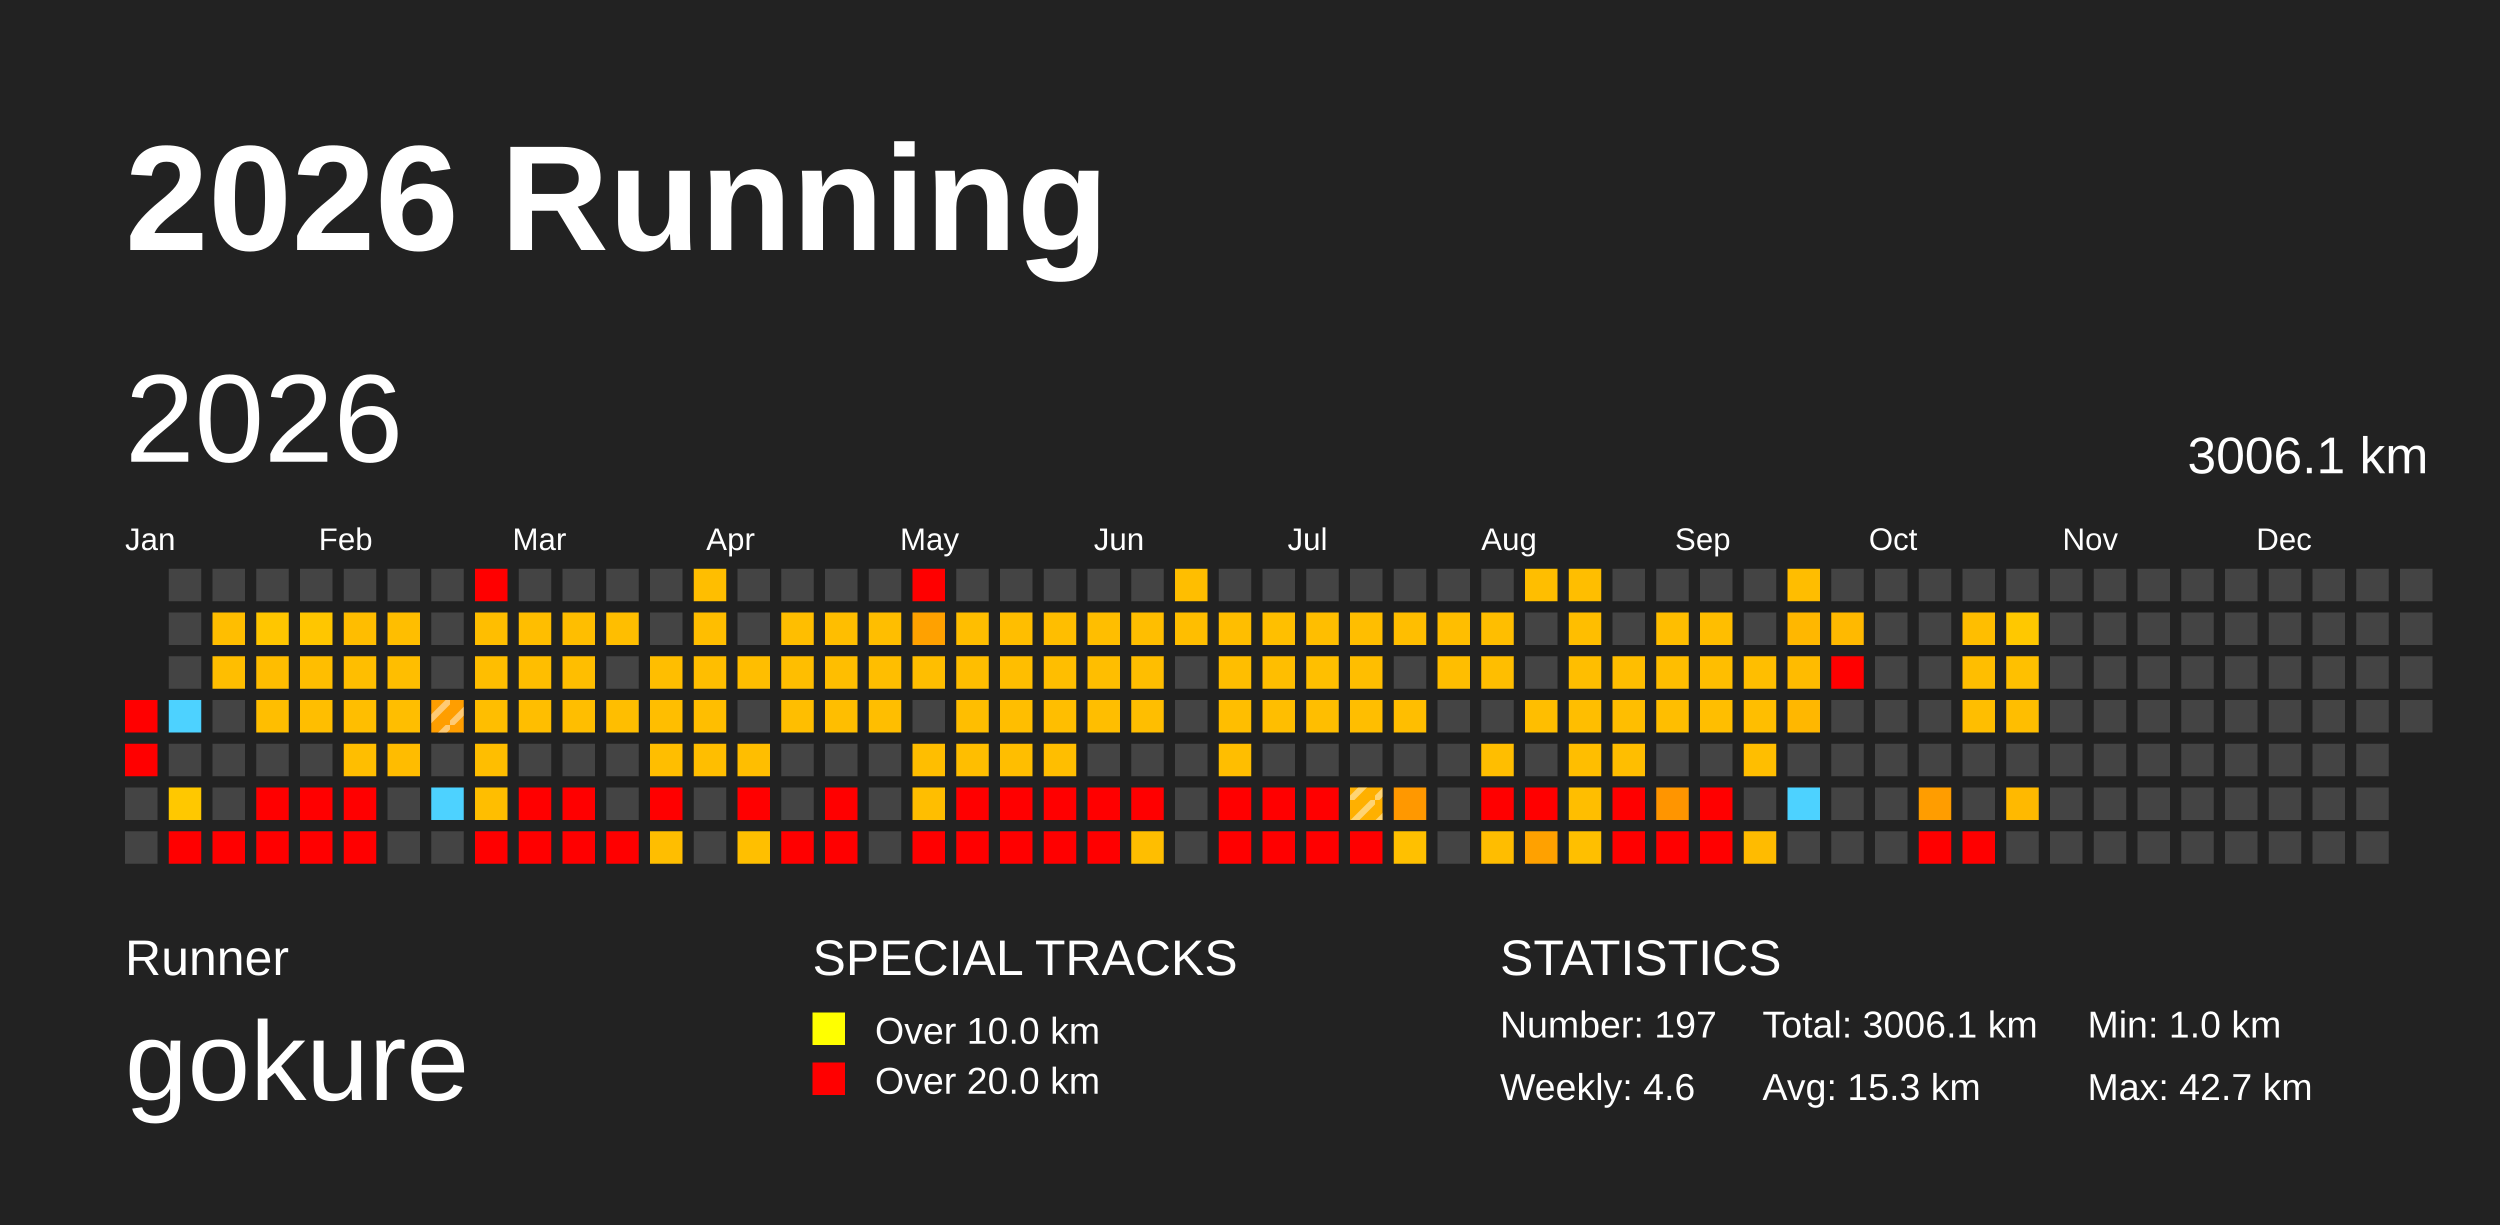
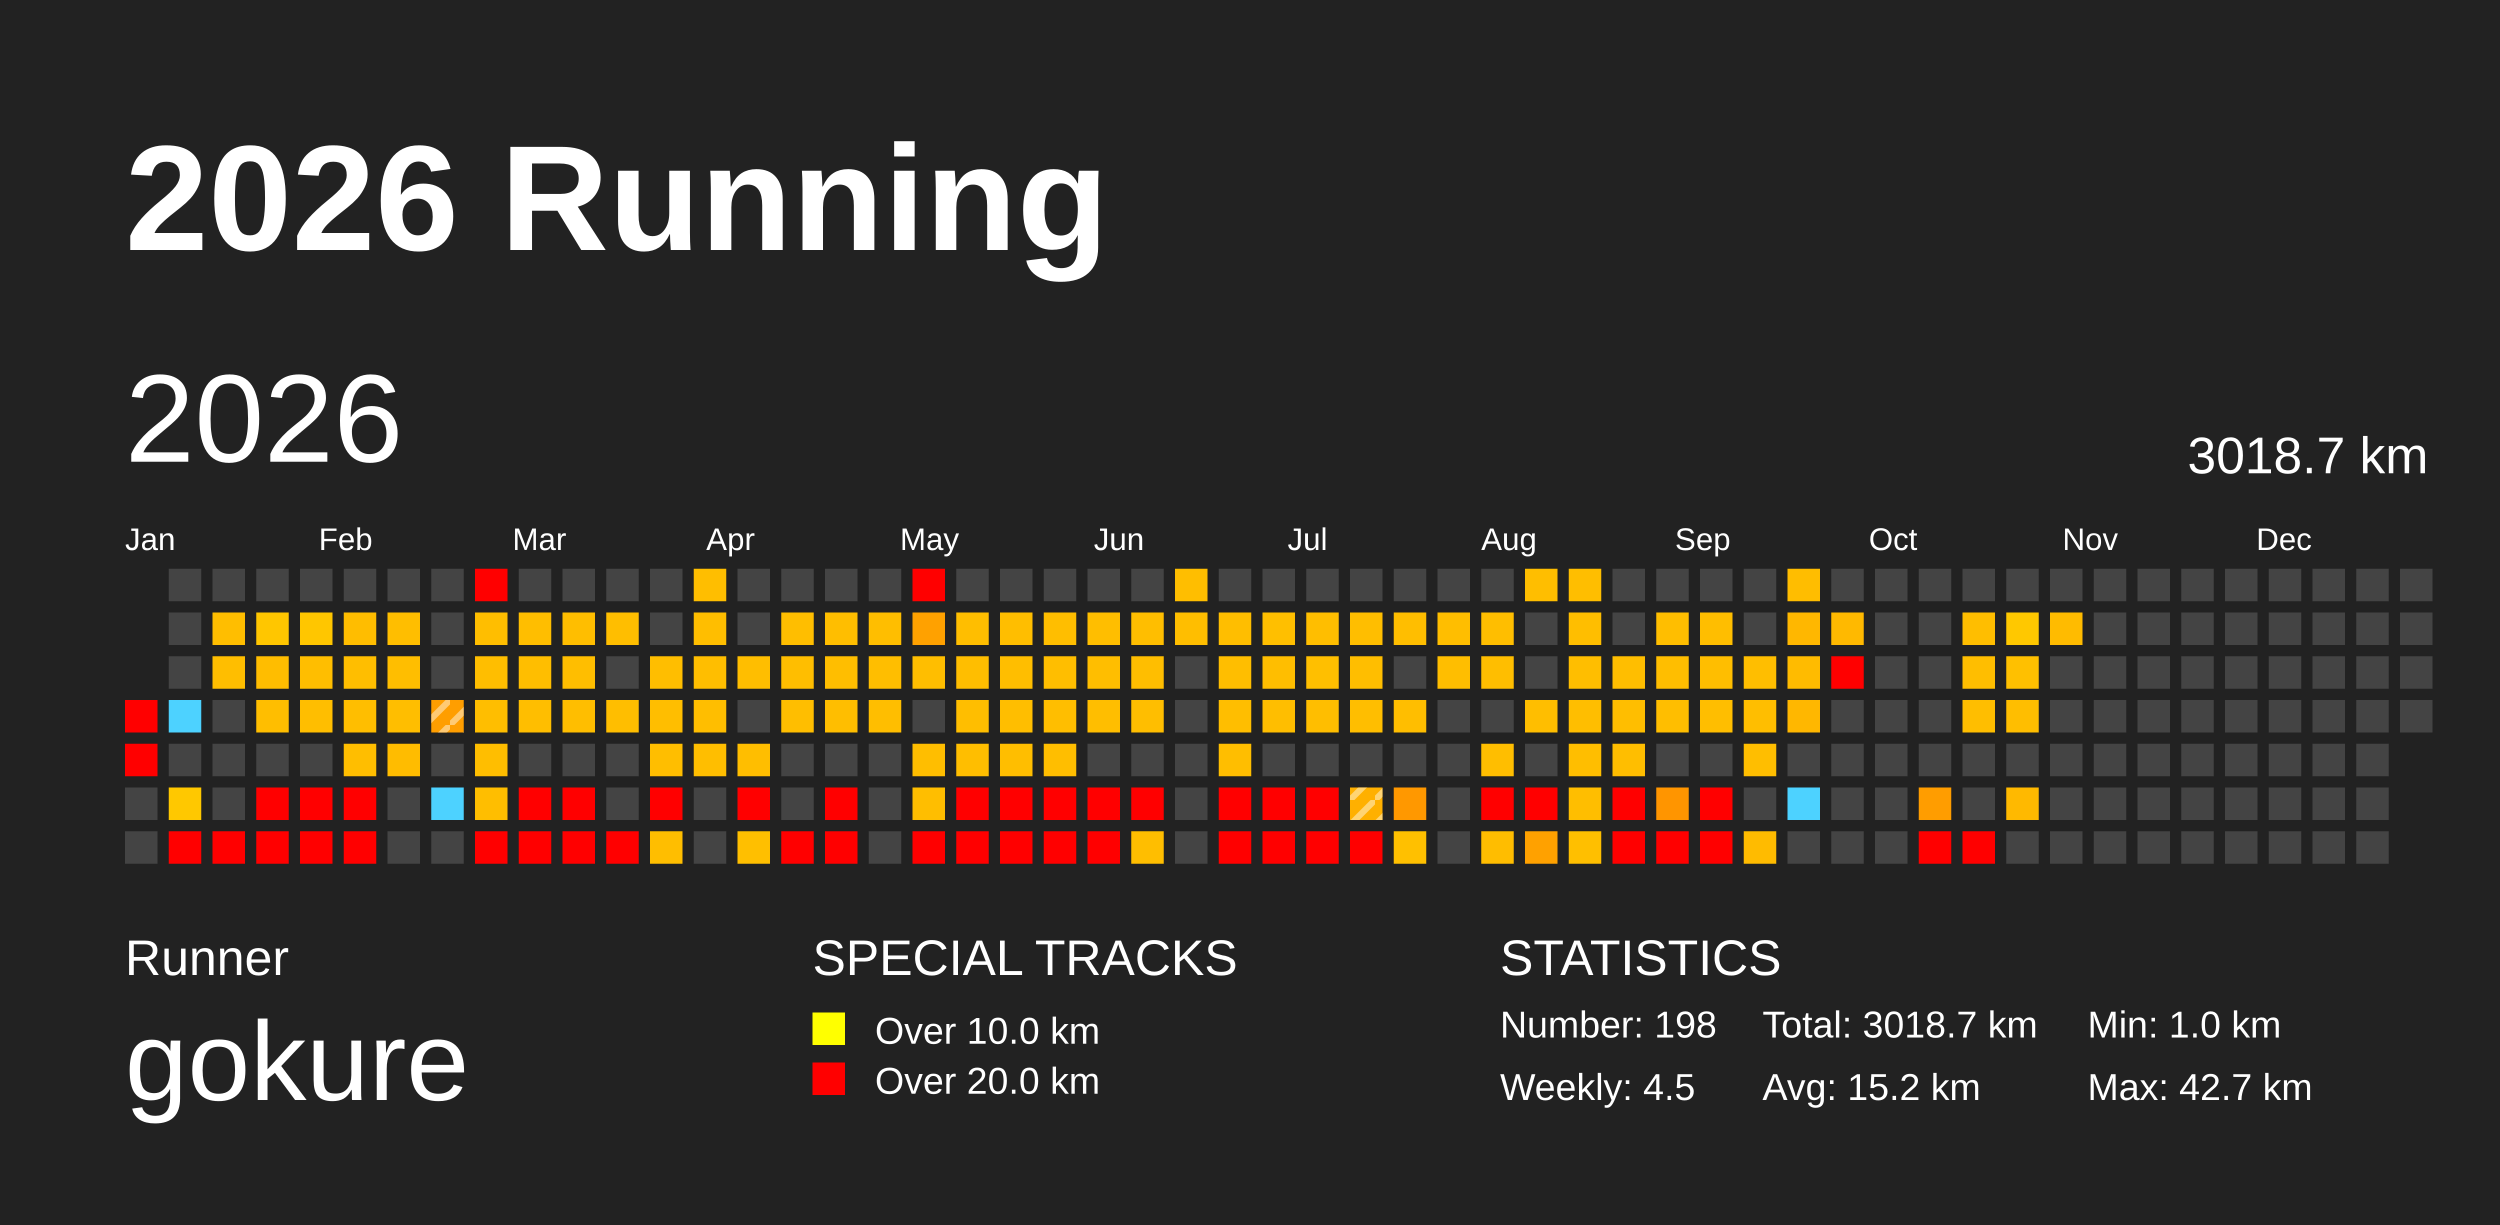
<svg xmlns="http://www.w3.org/2000/svg" baseProfile="full" height="98mm" version="1.1" viewBox="0,0,200,98" width="200mm">
  <defs>
    <pattern height="2" id="indoor-stripe" patternUnits="userSpaceOnUse" width="2">
      <line stroke="white" stroke-opacity="0.45" stroke-width="0.5" x1="0" x2="2" y1="2" y2="0" />
    </pattern>
  </defs>
  <rect fill="#222222" height="98" width="200" x="0" y="0" />
  <text fill="#FFFFFF" style="font-size:12px; font-family:Arial; font-weight:bold;" x="10" y="20">2026 Running</text>
  <text fill="#FFFFFF" style="font-size:4px; font-family:Arial" x="10" y="78">Runner</text>
  <text fill="#FFFFFF" style="font-size:9px; font-family:Arial" x="10" y="88">gokure</text>
  <text fill="#FFFFFF" style="font-size:4px; font-family:Arial" x="65" y="78">SPECIAL TRACKS</text>
  <rect fill="yellow" height="2.6" width="2.6" x="65" y="81" />
  <text fill="#FFFFFF" style="font-size:3px; font-family:Arial" x="70" y="83.5">Over 10.0 km</text>
  <rect fill="red" height="2.6" width="2.6" x="65" y="85" />
  <text fill="#FFFFFF" style="font-size:3px; font-family:Arial" x="70" y="87.5">Over 20.0 km</text>
  <text fill="#FFFFFF" style="font-size:4px; font-family:Arial" x="120" y="78">STATISTICS</text>
-   <text fill="#FFFFFF" style="font-size:3px; font-family:Arial" x="120" y="83">Number: 197</text>
-   <text fill="#FFFFFF" style="font-size:3px; font-family:Arial" x="120" y="88">Weekly: 4.6</text>
-   <text fill="#FFFFFF" style="font-size:3px; font-family:Arial" x="141" y="83">Total: 3006.1 km</text>
-   <text fill="#FFFFFF" style="font-size:3px; font-family:Arial" x="141" y="88">Avg: 15.3 km</text>
+   <text fill="#FFFFFF" style="font-size:3px; font-family:Arial" x="120" y="83">Number: 198</text>
+   <text fill="#FFFFFF" style="font-size:3px; font-family:Arial" x="120" y="88">Weekly: 4.5</text>
+   <text fill="#FFFFFF" style="font-size:3px; font-family:Arial" x="141" y="83">Total: 3018.7 km</text>
+   <text fill="#FFFFFF" style="font-size:3px; font-family:Arial" x="141" y="88">Avg: 15.2 km</text>
  <text fill="#FFFFFF" style="font-size:3px; font-family:Arial" x="167" y="83">Min: 1.0 km</text>
  <text fill="#FFFFFF" style="font-size:3px; font-family:Arial" x="167" y="88">Max: 42.7 km</text>
  <text dominant-baseline="hanging" fill="#FFFFFF" style="font-size:10.0px; font-family:Arial;" x="10" y="30">2026</text>
-   <text dominant-baseline="hanging" fill="#FFFFFF" style="font-size:4.125px; font-family:Arial;" x="175" y="35">3006.1 km</text>
+   <text dominant-baseline="hanging" fill="#FFFFFF" style="font-size:4.125px; font-family:Arial;" x="175" y="35">3018.7 km</text>
  <text fill="#FFFFFF" style="font-size:2.5px; font-family:Arial" x="10.0" y="44">Jan</text>
  <text fill="#FFFFFF" style="font-size:2.5px; font-family:Arial" x="25.5" y="44">Feb</text>
  <text fill="#FFFFFF" style="font-size:2.5px; font-family:Arial" x="41.0" y="44">Mar</text>
  <text fill="#FFFFFF" style="font-size:2.5px; font-family:Arial" x="56.5" y="44">Apr</text>
  <text fill="#FFFFFF" style="font-size:2.5px; font-family:Arial" x="72.0" y="44">May</text>
  <text fill="#FFFFFF" style="font-size:2.5px; font-family:Arial" x="87.5" y="44">Jun</text>
  <text fill="#FFFFFF" style="font-size:2.5px; font-family:Arial" x="103.0" y="44">Jul</text>
  <text fill="#FFFFFF" style="font-size:2.5px; font-family:Arial" x="118.5" y="44">Aug</text>
  <text fill="#FFFFFF" style="font-size:2.5px; font-family:Arial" x="134.0" y="44">Sep</text>
  <text fill="#FFFFFF" style="font-size:2.5px; font-family:Arial" x="149.5" y="44">Oct</text>
  <text fill="#FFFFFF" style="font-size:2.5px; font-family:Arial" x="165.0" y="44">Nov</text>
  <text fill="#FFFFFF" style="font-size:2.5px; font-family:Arial" x="180.5" y="44">Dec</text>
  <rect fill="red" height="2.6" width="2.6" x="10.0" y="56.0" />
  <rect fill="red" height="2.6" width="2.6" x="10.0" y="59.5" />
  <rect fill="#444444" height="2.6" width="2.6" x="10.0" y="63.0" />
  <rect fill="#444444" height="2.6" width="2.6" x="10.0" y="66.5" />
  <rect fill="#444444" height="2.6" width="2.6" x="13.5" y="45.5" />
  <rect fill="#444444" height="2.6" width="2.6" x="13.5" y="49.0" />
  <rect fill="#444444" height="2.6" width="2.6" x="13.5" y="52.5" />
  <rect fill="#4dd2ff" height="2.6" width="2.6" x="13.5" y="56.0" />
  <rect fill="#444444" height="2.6" width="2.6" x="13.5" y="59.5" />
  <rect fill="#ffc800" height="2.6" width="2.6" x="13.5" y="63.0" />
  <rect fill="red" height="2.6" width="2.6" x="13.5" y="66.5" />
  <rect fill="#444444" height="2.6" width="2.6" x="17.0" y="45.5" />
  <rect fill="#ffbe00" height="2.6" width="2.6" x="17.0" y="49.0" />
  <rect fill="#ffbe00" height="2.6" width="2.6" x="17.0" y="52.5" />
  <rect fill="#444444" height="2.6" width="2.6" x="17.0" y="56.0" />
  <rect fill="#444444" height="2.6" width="2.6" x="17.0" y="59.5" />
  <rect fill="#444444" height="2.6" width="2.6" x="17.0" y="63.0" />
  <rect fill="red" height="2.6" width="2.6" x="17.0" y="66.5" />
  <rect fill="#444444" height="2.6" width="2.6" x="20.5" y="45.5" />
  <rect fill="#ffc600" height="2.6" width="2.6" x="20.5" y="49.0" />
  <rect fill="#ffbd00" height="2.6" width="2.6" x="20.5" y="52.5" />
  <rect fill="#ffbe00" height="2.6" width="2.6" x="20.5" y="56.0" />
  <rect fill="#444444" height="2.6" width="2.6" x="20.5" y="59.5" />
  <rect fill="red" height="2.6" width="2.6" x="20.5" y="63.0" />
  <rect fill="red" height="2.6" width="2.6" x="20.5" y="66.5" />
  <rect fill="#444444" height="2.6" width="2.6" x="24.0" y="45.5" />
  <rect fill="#ffc600" height="2.6" width="2.6" x="24.0" y="49.0" />
  <rect fill="#ffbe00" height="2.6" width="2.6" x="24.0" y="52.5" />
  <rect fill="#ffbe00" height="2.6" width="2.6" x="24.0" y="56.0" />
  <rect fill="#444444" height="2.6" width="2.6" x="24.0" y="59.5" />
  <rect fill="red" height="2.6" width="2.6" x="24.0" y="63.0" />
  <rect fill="red" height="2.6" width="2.6" x="24.0" y="66.5" />
  <rect fill="#444444" height="2.6" width="2.6" x="27.5" y="45.5" />
  <rect fill="#ffbd00" height="2.6" width="2.6" x="27.5" y="49.0" />
  <rect fill="#ffbe00" height="2.6" width="2.6" x="27.5" y="52.5" />
  <rect fill="#ffbe00" height="2.6" width="2.6" x="27.5" y="56.0" />
  <rect fill="#ffbe00" height="2.6" width="2.6" x="27.5" y="59.5" />
  <rect fill="red" height="2.6" width="2.6" x="27.5" y="63.0" />
  <rect fill="red" height="2.6" width="2.6" x="27.5" y="66.5" />
  <rect fill="#444444" height="2.6" width="2.6" x="31.0" y="45.5" />
  <rect fill="#ffbe00" height="2.6" width="2.6" x="31.0" y="49.0" />
  <rect fill="#ffbe00" height="2.6" width="2.6" x="31.0" y="52.5" />
  <rect fill="#ffbe00" height="2.6" width="2.6" x="31.0" y="56.0" />
  <rect fill="#ffbc00" height="2.6" width="2.6" x="31.0" y="59.5" />
  <rect fill="#444444" height="2.6" width="2.6" x="31.0" y="63.0" />
  <rect fill="#444444" height="2.6" width="2.6" x="31.0" y="66.5" />
  <rect fill="#444444" height="2.6" width="2.6" x="34.5" y="45.5" />
  <rect fill="#444444" height="2.6" width="2.6" x="34.5" y="49.0" />
  <rect fill="#444444" height="2.6" width="2.6" x="34.5" y="52.5" />
  <rect fill="#ff9e00" height="2.6" width="2.6" x="34.5" y="56.0" />
  <rect fill="url(#indoor-stripe)" height="2.6" style="pointer-events: none;" width="2.6" x="34.5" y="56.0" />
  <rect fill="#444444" height="2.6" width="2.6" x="34.5" y="59.5" />
  <rect fill="#4dd2ff" height="2.6" width="2.6" x="34.5" y="63.0" />
  <rect fill="#444444" height="2.6" width="2.6" x="34.5" y="66.5" />
  <rect fill="red" height="2.6" width="2.6" x="38.0" y="45.5" />
  <rect fill="#ffbe00" height="2.6" width="2.6" x="38.0" y="49.0" />
  <rect fill="#ffbe00" height="2.6" width="2.6" x="38.0" y="52.5" />
  <rect fill="#ffbe00" height="2.6" width="2.6" x="38.0" y="56.0" />
  <rect fill="#ffbe00" height="2.6" width="2.6" x="38.0" y="59.5" />
  <rect fill="#ffbe00" height="2.6" width="2.6" x="38.0" y="63.0" />
  <rect fill="red" height="2.6" width="2.6" x="38.0" y="66.5" />
  <rect fill="#444444" height="2.6" width="2.6" x="41.5" y="45.5" />
  <rect fill="#ffbe00" height="2.6" width="2.6" x="41.5" y="49.0" />
  <rect fill="#ffbe00" height="2.6" width="2.6" x="41.5" y="52.5" />
  <rect fill="#ffbe00" height="2.6" width="2.6" x="41.5" y="56.0" />
  <rect fill="#444444" height="2.6" width="2.6" x="41.5" y="59.5" />
  <rect fill="red" height="2.6" width="2.6" x="41.5" y="63.0" />
  <rect fill="red" height="2.6" width="2.6" x="41.5" y="66.5" />
  <rect fill="#444444" height="2.6" width="2.6" x="45.0" y="45.5" />
  <rect fill="#ffbe00" height="2.6" width="2.6" x="45.0" y="49.0" />
  <rect fill="#ffbe00" height="2.6" width="2.6" x="45.0" y="52.5" />
  <rect fill="#ffbe00" height="2.6" width="2.6" x="45.0" y="56.0" />
  <rect fill="#444444" height="2.6" width="2.6" x="45.0" y="59.5" />
  <rect fill="red" height="2.6" width="2.6" x="45.0" y="63.0" />
  <rect fill="red" height="2.6" width="2.6" x="45.0" y="66.5" />
  <rect fill="#444444" height="2.6" width="2.6" x="48.5" y="45.5" />
  <rect fill="#ffbe00" height="2.6" width="2.6" x="48.5" y="49.0" />
  <rect fill="#444444" height="2.6" width="2.6" x="48.5" y="52.5" />
  <rect fill="#ffbe00" height="2.6" width="2.6" x="48.5" y="56.0" />
  <rect fill="#444444" height="2.6" width="2.6" x="48.5" y="59.5" />
  <rect fill="#444444" height="2.6" width="2.6" x="48.5" y="63.0" />
  <rect fill="red" height="2.6" width="2.6" x="48.5" y="66.5" />
  <rect fill="#444444" height="2.6" width="2.6" x="52.0" y="45.5" />
  <rect fill="#444444" height="2.6" width="2.6" x="52.0" y="49.0" />
  <rect fill="#ffbe00" height="2.6" width="2.6" x="52.0" y="52.5" />
  <rect fill="#ffbe00" height="2.6" width="2.6" x="52.0" y="56.0" />
  <rect fill="#ffbe00" height="2.6" width="2.6" x="52.0" y="59.5" />
  <rect fill="red" height="2.6" width="2.6" x="52.0" y="63.0" />
  <rect fill="#ffbe00" height="2.6" width="2.6" x="52.0" y="66.5" />
  <rect fill="#ffbe00" height="2.6" width="2.6" x="55.5" y="45.5" />
  <rect fill="#ffbe00" height="2.6" width="2.6" x="55.5" y="49.0" />
  <rect fill="#ffbe00" height="2.6" width="2.6" x="55.5" y="52.5" />
  <rect fill="#ffbe00" height="2.6" width="2.6" x="55.5" y="56.0" />
  <rect fill="#ffbe00" height="2.6" width="2.6" x="55.5" y="59.5" />
  <rect fill="#444444" height="2.6" width="2.6" x="55.5" y="63.0" />
  <rect fill="#444444" height="2.6" width="2.6" x="55.5" y="66.5" />
  <rect fill="#444444" height="2.6" width="2.6" x="59.0" y="45.5" />
  <rect fill="#444444" height="2.6" width="2.6" x="59.0" y="49.0" />
  <rect fill="#ffbe00" height="2.6" width="2.6" x="59.0" y="52.5" />
  <rect fill="#444444" height="2.6" width="2.6" x="59.0" y="56.0" />
  <rect fill="#ffbe00" height="2.6" width="2.6" x="59.0" y="59.5" />
  <rect fill="red" height="2.6" width="2.6" x="59.0" y="63.0" />
  <rect fill="#ffbf00" height="2.6" width="2.6" x="59.0" y="66.5" />
  <rect fill="#444444" height="2.6" width="2.6" x="62.5" y="45.5" />
  <rect fill="#ffbe00" height="2.6" width="2.6" x="62.5" y="49.0" />
  <rect fill="#ffbe00" height="2.6" width="2.6" x="62.5" y="52.5" />
  <rect fill="#ffbe00" height="2.6" width="2.6" x="62.5" y="56.0" />
  <rect fill="#444444" height="2.6" width="2.6" x="62.5" y="59.5" />
  <rect fill="#444444" height="2.6" width="2.6" x="62.5" y="63.0" />
  <rect fill="red" height="2.6" width="2.6" x="62.5" y="66.5" />
  <rect fill="#444444" height="2.6" width="2.6" x="66.0" y="45.5" />
  <rect fill="#ffbe00" height="2.6" width="2.6" x="66.0" y="49.0" />
  <rect fill="#ffbe00" height="2.6" width="2.6" x="66.0" y="52.5" />
  <rect fill="#ffbe00" height="2.6" width="2.6" x="66.0" y="56.0" />
  <rect fill="#444444" height="2.6" width="2.6" x="66.0" y="59.5" />
  <rect fill="red" height="2.6" width="2.6" x="66.0" y="63.0" />
  <rect fill="red" height="2.6" width="2.6" x="66.0" y="66.5" />
  <rect fill="#444444" height="2.6" width="2.6" x="69.5" y="45.5" />
  <rect fill="#ffbe00" height="2.6" width="2.6" x="69.5" y="49.0" />
  <rect fill="#ffbe00" height="2.6" width="2.6" x="69.5" y="52.5" />
  <rect fill="#ffbe00" height="2.6" width="2.6" x="69.5" y="56.0" />
  <rect fill="#444444" height="2.6" width="2.6" x="69.5" y="59.5" />
  <rect fill="#444444" height="2.6" width="2.6" x="69.5" y="63.0" />
  <rect fill="#444444" height="2.6" width="2.6" x="69.5" y="66.5" />
  <rect fill="red" height="2.6" width="2.6" x="73.0" y="45.5" />
  <rect fill="#ffa100" height="2.6" width="2.6" x="73.0" y="49.0" />
  <rect fill="#ffbe00" height="2.6" width="2.6" x="73.0" y="52.5" />
  <rect fill="#444444" height="2.6" width="2.6" x="73.0" y="56.0" />
  <rect fill="#ffbe00" height="2.6" width="2.6" x="73.0" y="59.5" />
  <rect fill="#ffbe00" height="2.6" width="2.6" x="73.0" y="63.0" />
  <rect fill="red" height="2.6" width="2.6" x="73.0" y="66.5" />
  <rect fill="#444444" height="2.6" width="2.6" x="76.5" y="45.5" />
  <rect fill="#ffbe00" height="2.6" width="2.6" x="76.5" y="49.0" />
  <rect fill="#ffbe00" height="2.6" width="2.6" x="76.5" y="52.5" />
  <rect fill="#ffbe00" height="2.6" width="2.6" x="76.5" y="56.0" />
  <rect fill="#ffbe00" height="2.6" width="2.6" x="76.5" y="59.5" />
  <rect fill="red" height="2.6" width="2.6" x="76.5" y="63.0" />
  <rect fill="red" height="2.6" width="2.6" x="76.5" y="66.5" />
  <rect fill="#444444" height="2.6" width="2.6" x="80.0" y="45.5" />
  <rect fill="#ffbe00" height="2.6" width="2.6" x="80.0" y="49.0" />
  <rect fill="#ffbe00" height="2.6" width="2.6" x="80.0" y="52.5" />
  <rect fill="#ffbe00" height="2.6" width="2.6" x="80.0" y="56.0" />
  <rect fill="#ffbe00" height="2.6" width="2.6" x="80.0" y="59.5" />
  <rect fill="red" height="2.6" width="2.6" x="80.0" y="63.0" />
  <rect fill="red" height="2.6" width="2.6" x="80.0" y="66.5" />
  <rect fill="#444444" height="2.6" width="2.6" x="83.5" y="45.5" />
  <rect fill="#ffbe00" height="2.6" width="2.6" x="83.5" y="49.0" />
  <rect fill="#ffbe00" height="2.6" width="2.6" x="83.5" y="52.5" />
  <rect fill="#ffbe00" height="2.6" width="2.6" x="83.5" y="56.0" />
  <rect fill="#ffbe00" height="2.6" width="2.6" x="83.5" y="59.5" />
  <rect fill="red" height="2.6" width="2.6" x="83.5" y="63.0" />
  <rect fill="red" height="2.6" width="2.6" x="83.5" y="66.5" />
  <rect fill="#444444" height="2.6" width="2.6" x="87.0" y="45.5" />
  <rect fill="#ffbe00" height="2.6" width="2.6" x="87.0" y="49.0" />
  <rect fill="#ffbe00" height="2.6" width="2.6" x="87.0" y="52.5" />
  <rect fill="#ffbe00" height="2.6" width="2.6" x="87.0" y="56.0" />
  <rect fill="#444444" height="2.6" width="2.6" x="87.0" y="59.5" />
  <rect fill="red" height="2.6" width="2.6" x="87.0" y="63.0" />
  <rect fill="red" height="2.6" width="2.6" x="87.0" y="66.5" />
  <rect fill="#444444" height="2.6" width="2.6" x="90.5" y="45.5" />
  <rect fill="#ffbe00" height="2.6" width="2.6" x="90.5" y="49.0" />
  <rect fill="#ffbe00" height="2.6" width="2.6" x="90.5" y="52.5" />
  <rect fill="#ffbe00" height="2.6" width="2.6" x="90.5" y="56.0" />
  <rect fill="#444444" height="2.6" width="2.6" x="90.5" y="59.5" />
  <rect fill="red" height="2.6" width="2.6" x="90.5" y="63.0" />
  <rect fill="#ffbe00" height="2.6" width="2.6" x="90.5" y="66.5" />
  <rect fill="#ffbe00" height="2.6" width="2.6" x="94.0" y="45.5" />
  <rect fill="#ffbe00" height="2.6" width="2.6" x="94.0" y="49.0" />
  <rect fill="#444444" height="2.6" width="2.6" x="94.0" y="52.5" />
  <rect fill="#444444" height="2.6" width="2.6" x="94.0" y="56.0" />
  <rect fill="#444444" height="2.6" width="2.6" x="94.0" y="59.5" />
  <rect fill="#444444" height="2.6" width="2.6" x="94.0" y="63.0" />
  <rect fill="#444444" height="2.6" width="2.6" x="94.0" y="66.5" />
  <rect fill="#444444" height="2.6" width="2.6" x="97.5" y="45.5" />
  <rect fill="#ffbe00" height="2.6" width="2.6" x="97.5" y="49.0" />
  <rect fill="#ffbe00" height="2.6" width="2.6" x="97.5" y="52.5" />
  <rect fill="#ffbe00" height="2.6" width="2.6" x="97.5" y="56.0" />
  <rect fill="#ffbe00" height="2.6" width="2.6" x="97.5" y="59.5" />
  <rect fill="red" height="2.6" width="2.6" x="97.5" y="63.0" />
  <rect fill="red" height="2.6" width="2.6" x="97.5" y="66.5" />
  <rect fill="#444444" height="2.6" width="2.6" x="101.0" y="45.5" />
  <rect fill="#ffbf00" height="2.6" width="2.6" x="101.0" y="49.0" />
  <rect fill="#ffbe00" height="2.6" width="2.6" x="101.0" y="52.5" />
  <rect fill="#ffbe00" height="2.6" width="2.6" x="101.0" y="56.0" />
  <rect fill="#444444" height="2.6" width="2.6" x="101.0" y="59.5" />
  <rect fill="red" height="2.6" width="2.6" x="101.0" y="63.0" />
  <rect fill="red" height="2.6" width="2.6" x="101.0" y="66.5" />
  <rect fill="#444444" height="2.6" width="2.6" x="104.5" y="45.5" />
  <rect fill="#ffbe00" height="2.6" width="2.6" x="104.5" y="49.0" />
  <rect fill="#ffbf00" height="2.6" width="2.6" x="104.5" y="52.5" />
  <rect fill="#ffbe00" height="2.6" width="2.6" x="104.5" y="56.0" />
  <rect fill="#444444" height="2.6" width="2.6" x="104.5" y="59.5" />
  <rect fill="red" height="2.6" width="2.6" x="104.5" y="63.0" />
  <rect fill="red" height="2.6" width="2.6" x="104.5" y="66.5" />
  <rect fill="#444444" height="2.6" width="2.6" x="108.0" y="45.5" />
  <rect fill="#ffbe00" height="2.6" width="2.6" x="108.0" y="49.0" />
  <rect fill="#ffbe00" height="2.6" width="2.6" x="108.0" y="52.5" />
  <rect fill="#ffbe00" height="2.6" width="2.6" x="108.0" y="56.0" />
  <rect fill="#444444" height="2.6" width="2.6" x="108.0" y="59.5" />
  <rect fill="#ffb000" height="2.6" width="2.6" x="108.0" y="63.0" />
  <rect fill="url(#indoor-stripe)" height="2.6" style="pointer-events: none;" width="2.6" x="108.0" y="63.0" />
  <rect fill="red" height="2.6" width="2.6" x="108.0" y="66.5" />
  <rect fill="#444444" height="2.6" width="2.6" x="111.5" y="45.5" />
  <rect fill="#ffbe00" height="2.6" width="2.6" x="111.5" y="49.0" />
  <rect fill="#444444" height="2.6" width="2.6" x="111.5" y="52.5" />
  <rect fill="#ffbe00" height="2.6" width="2.6" x="111.5" y="56.0" />
  <rect fill="#444444" height="2.6" width="2.6" x="111.5" y="59.5" />
  <rect fill="#ff9800" height="2.6" width="2.6" x="111.5" y="63.0" />
  <rect fill="#ffc000" height="2.6" width="2.6" x="111.5" y="66.5" />
  <rect fill="#444444" height="2.6" width="2.6" x="115.0" y="45.5" />
  <rect fill="#ffbe00" height="2.6" width="2.6" x="115.0" y="49.0" />
  <rect fill="#ffbe00" height="2.6" width="2.6" x="115.0" y="52.5" />
  <rect fill="#444444" height="2.6" width="2.6" x="115.0" y="56.0" />
  <rect fill="#444444" height="2.6" width="2.6" x="115.0" y="59.5" />
  <rect fill="#444444" height="2.6" width="2.6" x="115.0" y="63.0" />
  <rect fill="#444444" height="2.6" width="2.6" x="115.0" y="66.5" />
  <rect fill="#444444" height="2.6" width="2.6" x="118.5" y="45.5" />
  <rect fill="#ffbe00" height="2.6" width="2.6" x="118.5" y="49.0" />
  <rect fill="#ffbe00" height="2.6" width="2.6" x="118.5" y="52.5" />
  <rect fill="#444444" height="2.6" width="2.6" x="118.5" y="56.0" />
  <rect fill="#ffbe00" height="2.6" width="2.6" x="118.5" y="59.5" />
  <rect fill="red" height="2.6" width="2.6" x="118.5" y="63.0" />
  <rect fill="#ffbd00" height="2.6" width="2.6" x="118.5" y="66.5" />
  <rect fill="#ffbe00" height="2.6" width="2.6" x="122.0" y="45.5" />
  <rect fill="#444444" height="2.6" width="2.6" x="122.0" y="49.0" />
  <rect fill="#444444" height="2.6" width="2.6" x="122.0" y="52.5" />
  <rect fill="#ffbe00" height="2.6" width="2.6" x="122.0" y="56.0" />
  <rect fill="#444444" height="2.6" width="2.6" x="122.0" y="59.5" />
  <rect fill="red" height="2.6" width="2.6" x="122.0" y="63.0" />
  <rect fill="#ffa100" height="2.6" width="2.6" x="122.0" y="66.5" />
  <rect fill="#ffbe00" height="2.6" width="2.6" x="125.5" y="45.5" />
  <rect fill="#ffbe00" height="2.6" width="2.6" x="125.5" y="49.0" />
  <rect fill="#ffbe00" height="2.6" width="2.6" x="125.5" y="52.5" />
  <rect fill="#ffbe00" height="2.6" width="2.6" x="125.5" y="56.0" />
  <rect fill="#ffbe00" height="2.6" width="2.6" x="125.5" y="59.5" />
  <rect fill="#ffbe00" height="2.6" width="2.6" x="125.5" y="63.0" />
  <rect fill="#ffbf00" height="2.6" width="2.6" x="125.5" y="66.5" />
  <rect fill="#444444" height="2.6" width="2.6" x="129.0" y="45.5" />
  <rect fill="#444444" height="2.6" width="2.6" x="129.0" y="49.0" />
  <rect fill="#ffbe00" height="2.6" width="2.6" x="129.0" y="52.5" />
  <rect fill="#ffbe00" height="2.6" width="2.6" x="129.0" y="56.0" />
  <rect fill="#ffbe00" height="2.6" width="2.6" x="129.0" y="59.5" />
  <rect fill="red" height="2.6" width="2.6" x="129.0" y="63.0" />
  <rect fill="red" height="2.6" width="2.6" x="129.0" y="66.5" />
  <rect fill="#444444" height="2.6" width="2.6" x="132.5" y="45.5" />
  <rect fill="#ffbe00" height="2.6" width="2.6" x="132.5" y="49.0" />
  <rect fill="#ffbe00" height="2.6" width="2.6" x="132.5" y="52.5" />
  <rect fill="#ffbe00" height="2.6" width="2.6" x="132.5" y="56.0" />
  <rect fill="#444444" height="2.6" width="2.6" x="132.5" y="59.5" />
  <rect fill="#ff9500" height="2.6" width="2.6" x="132.5" y="63.0" />
  <rect fill="red" height="2.6" width="2.6" x="132.5" y="66.5" />
  <rect fill="#444444" height="2.6" width="2.6" x="136.0" y="45.5" />
  <rect fill="#ffbe00" height="2.6" width="2.6" x="136.0" y="49.0" />
  <rect fill="#ffbe00" height="2.6" width="2.6" x="136.0" y="52.5" />
  <rect fill="#ffbe00" height="2.6" width="2.6" x="136.0" y="56.0" />
  <rect fill="#444444" height="2.6" width="2.6" x="136.0" y="59.5" />
  <rect fill="red" height="2.6" width="2.6" x="136.0" y="63.0" />
  <rect fill="red" height="2.6" width="2.6" x="136.0" y="66.5" />
  <rect fill="#444444" height="2.6" width="2.6" x="139.5" y="45.5" />
  <rect fill="#444444" height="2.6" width="2.6" x="139.5" y="49.0" />
  <rect fill="#ffbe00" height="2.6" width="2.6" x="139.5" y="52.5" />
  <rect fill="#ffbe00" height="2.6" width="2.6" x="139.5" y="56.0" />
  <rect fill="#ffbe00" height="2.6" width="2.6" x="139.5" y="59.5" />
  <rect fill="#444444" height="2.6" width="2.6" x="139.5" y="63.0" />
  <rect fill="#ffbb00" height="2.6" width="2.6" x="139.5" y="66.5" />
  <rect fill="#ffbd00" height="2.6" width="2.6" x="143.0" y="45.5" />
  <rect fill="#ffb700" height="2.6" width="2.6" x="143.0" y="49.0" />
  <rect fill="#ffbb00" height="2.6" width="2.6" x="143.0" y="52.5" />
  <rect fill="#ffb700" height="2.6" width="2.6" x="143.0" y="56.0" />
  <rect fill="#444444" height="2.6" width="2.6" x="143.0" y="59.5" />
  <rect fill="#4dd2ff" height="2.6" width="2.6" x="143.0" y="63.0" />
  <rect fill="#444444" height="2.6" width="2.6" x="143.0" y="66.5" />
  <rect fill="#444444" height="2.6" width="2.6" x="146.5" y="45.5" />
  <rect fill="#ffb900" height="2.6" width="2.6" x="146.5" y="49.0" />
  <rect fill="red" height="2.6" width="2.6" x="146.5" y="52.5" />
  <rect fill="#444444" height="2.6" width="2.6" x="146.5" y="56.0" />
  <rect fill="#444444" height="2.6" width="2.6" x="146.5" y="59.5" />
  <rect fill="#444444" height="2.6" width="2.6" x="146.5" y="63.0" />
  <rect fill="#444444" height="2.6" width="2.6" x="146.5" y="66.5" />
  <rect fill="#444444" height="2.6" width="2.6" x="150.0" y="45.5" />
  <rect fill="#444444" height="2.6" width="2.6" x="150.0" y="49.0" />
  <rect fill="#444444" height="2.6" width="2.6" x="150.0" y="52.5" />
  <rect fill="#444444" height="2.6" width="2.6" x="150.0" y="56.0" />
  <rect fill="#444444" height="2.6" width="2.6" x="150.0" y="59.5" />
  <rect fill="#444444" height="2.6" width="2.6" x="150.0" y="63.0" />
  <rect fill="#444444" height="2.6" width="2.6" x="150.0" y="66.5" />
  <rect fill="#444444" height="2.6" width="2.6" x="153.5" y="45.5" />
  <rect fill="#444444" height="2.6" width="2.6" x="153.5" y="49.0" />
  <rect fill="#444444" height="2.6" width="2.6" x="153.5" y="52.5" />
  <rect fill="#444444" height="2.6" width="2.6" x="153.5" y="56.0" />
  <rect fill="#444444" height="2.6" width="2.6" x="153.5" y="59.5" />
  <rect fill="#ff9d00" height="2.6" width="2.6" x="153.5" y="63.0" />
  <rect fill="red" height="2.6" width="2.6" x="153.5" y="66.5" />
  <rect fill="#444444" height="2.6" width="2.6" x="157.0" y="45.5" />
  <rect fill="#ffbe00" height="2.6" width="2.6" x="157.0" y="49.0" />
  <rect fill="#ffbe00" height="2.6" width="2.6" x="157.0" y="52.5" />
  <rect fill="#ffbe00" height="2.6" width="2.6" x="157.0" y="56.0" />
  <rect fill="#444444" height="2.6" width="2.6" x="157.0" y="59.5" />
  <rect fill="#444444" height="2.6" width="2.6" x="157.0" y="63.0" />
  <rect fill="red" height="2.6" width="2.6" x="157.0" y="66.5" />
  <rect fill="#444444" height="2.6" width="2.6" x="160.5" y="45.5" />
  <rect fill="#ffc800" height="2.6" width="2.6" x="160.5" y="49.0" />
  <rect fill="#ffc000" height="2.6" width="2.6" x="160.5" y="52.5" />
  <rect fill="#ffbe00" height="2.6" width="2.6" x="160.5" y="56.0" />
  <rect fill="#444444" height="2.6" width="2.6" x="160.5" y="59.5" />
  <rect fill="#ffb900" height="2.6" width="2.6" x="160.5" y="63.0" />
  <rect fill="#444444" height="2.6" width="2.6" x="160.5" y="66.5" />
  <rect fill="#444444" height="2.6" width="2.6" x="164.0" y="45.5" />
-   <rect fill="#444444" height="2.6" width="2.6" x="164.0" y="49.0" />
+   <rect fill="#ffbb00" height="2.6" width="2.6" x="164.0" y="49.0" />
  <rect fill="#444444" height="2.6" width="2.6" x="164.0" y="52.5" />
  <rect fill="#444444" height="2.6" width="2.6" x="164.0" y="56.0" />
  <rect fill="#444444" height="2.6" width="2.6" x="164.0" y="59.5" />
  <rect fill="#444444" height="2.6" width="2.6" x="164.0" y="63.0" />
  <rect fill="#444444" height="2.6" width="2.6" x="164.0" y="66.5" />
  <rect fill="#444444" height="2.6" width="2.6" x="167.5" y="45.5" />
  <rect fill="#444444" height="2.6" width="2.6" x="167.5" y="49.0" />
  <rect fill="#444444" height="2.6" width="2.6" x="167.5" y="52.5" />
  <rect fill="#444444" height="2.6" width="2.6" x="167.5" y="56.0" />
  <rect fill="#444444" height="2.6" width="2.6" x="167.5" y="59.5" />
  <rect fill="#444444" height="2.6" width="2.6" x="167.5" y="63.0" />
  <rect fill="#444444" height="2.6" width="2.6" x="167.5" y="66.5" />
  <rect fill="#444444" height="2.6" width="2.6" x="171.0" y="45.5" />
  <rect fill="#444444" height="2.6" width="2.6" x="171.0" y="49.0" />
  <rect fill="#444444" height="2.6" width="2.6" x="171.0" y="52.5" />
  <rect fill="#444444" height="2.6" width="2.6" x="171.0" y="56.0" />
  <rect fill="#444444" height="2.6" width="2.6" x="171.0" y="59.5" />
  <rect fill="#444444" height="2.6" width="2.6" x="171.0" y="63.0" />
  <rect fill="#444444" height="2.6" width="2.6" x="171.0" y="66.5" />
  <rect fill="#444444" height="2.6" width="2.6" x="174.5" y="45.5" />
  <rect fill="#444444" height="2.6" width="2.6" x="174.5" y="49.0" />
  <rect fill="#444444" height="2.6" width="2.6" x="174.5" y="52.5" />
  <rect fill="#444444" height="2.6" width="2.6" x="174.5" y="56.0" />
  <rect fill="#444444" height="2.6" width="2.6" x="174.5" y="59.5" />
  <rect fill="#444444" height="2.6" width="2.6" x="174.5" y="63.0" />
  <rect fill="#444444" height="2.6" width="2.6" x="174.5" y="66.5" />
  <rect fill="#444444" height="2.6" width="2.6" x="178.0" y="45.5" />
  <rect fill="#444444" height="2.6" width="2.6" x="178.0" y="49.0" />
  <rect fill="#444444" height="2.6" width="2.6" x="178.0" y="52.5" />
  <rect fill="#444444" height="2.6" width="2.6" x="178.0" y="56.0" />
  <rect fill="#444444" height="2.6" width="2.6" x="178.0" y="59.5" />
  <rect fill="#444444" height="2.6" width="2.6" x="178.0" y="63.0" />
  <rect fill="#444444" height="2.6" width="2.6" x="178.0" y="66.5" />
  <rect fill="#444444" height="2.6" width="2.6" x="181.5" y="45.5" />
  <rect fill="#444444" height="2.6" width="2.6" x="181.5" y="49.0" />
  <rect fill="#444444" height="2.6" width="2.6" x="181.5" y="52.5" />
  <rect fill="#444444" height="2.6" width="2.6" x="181.5" y="56.0" />
  <rect fill="#444444" height="2.6" width="2.6" x="181.5" y="59.5" />
  <rect fill="#444444" height="2.6" width="2.6" x="181.5" y="63.0" />
  <rect fill="#444444" height="2.6" width="2.6" x="181.5" y="66.5" />
  <rect fill="#444444" height="2.6" width="2.6" x="185.0" y="45.5" />
  <rect fill="#444444" height="2.6" width="2.6" x="185.0" y="49.0" />
  <rect fill="#444444" height="2.6" width="2.6" x="185.0" y="52.5" />
  <rect fill="#444444" height="2.6" width="2.6" x="185.0" y="56.0" />
  <rect fill="#444444" height="2.6" width="2.6" x="185.0" y="59.5" />
  <rect fill="#444444" height="2.6" width="2.6" x="185.0" y="63.0" />
  <rect fill="#444444" height="2.6" width="2.6" x="185.0" y="66.5" />
  <rect fill="#444444" height="2.6" width="2.6" x="188.5" y="45.5" />
  <rect fill="#444444" height="2.6" width="2.6" x="188.5" y="49.0" />
  <rect fill="#444444" height="2.6" width="2.6" x="188.5" y="52.5" />
  <rect fill="#444444" height="2.6" width="2.6" x="188.5" y="56.0" />
  <rect fill="#444444" height="2.6" width="2.6" x="188.5" y="59.5" />
  <rect fill="#444444" height="2.6" width="2.6" x="188.5" y="63.0" />
  <rect fill="#444444" height="2.6" width="2.6" x="188.5" y="66.5" />
  <rect fill="#444444" height="2.6" width="2.6" x="192.0" y="45.5" />
  <rect fill="#444444" height="2.6" width="2.6" x="192.0" y="49.0" />
  <rect fill="#444444" height="2.6" width="2.6" x="192.0" y="52.5" />
  <rect fill="#444444" height="2.6" width="2.6" x="192.0" y="56.0" />
</svg>
